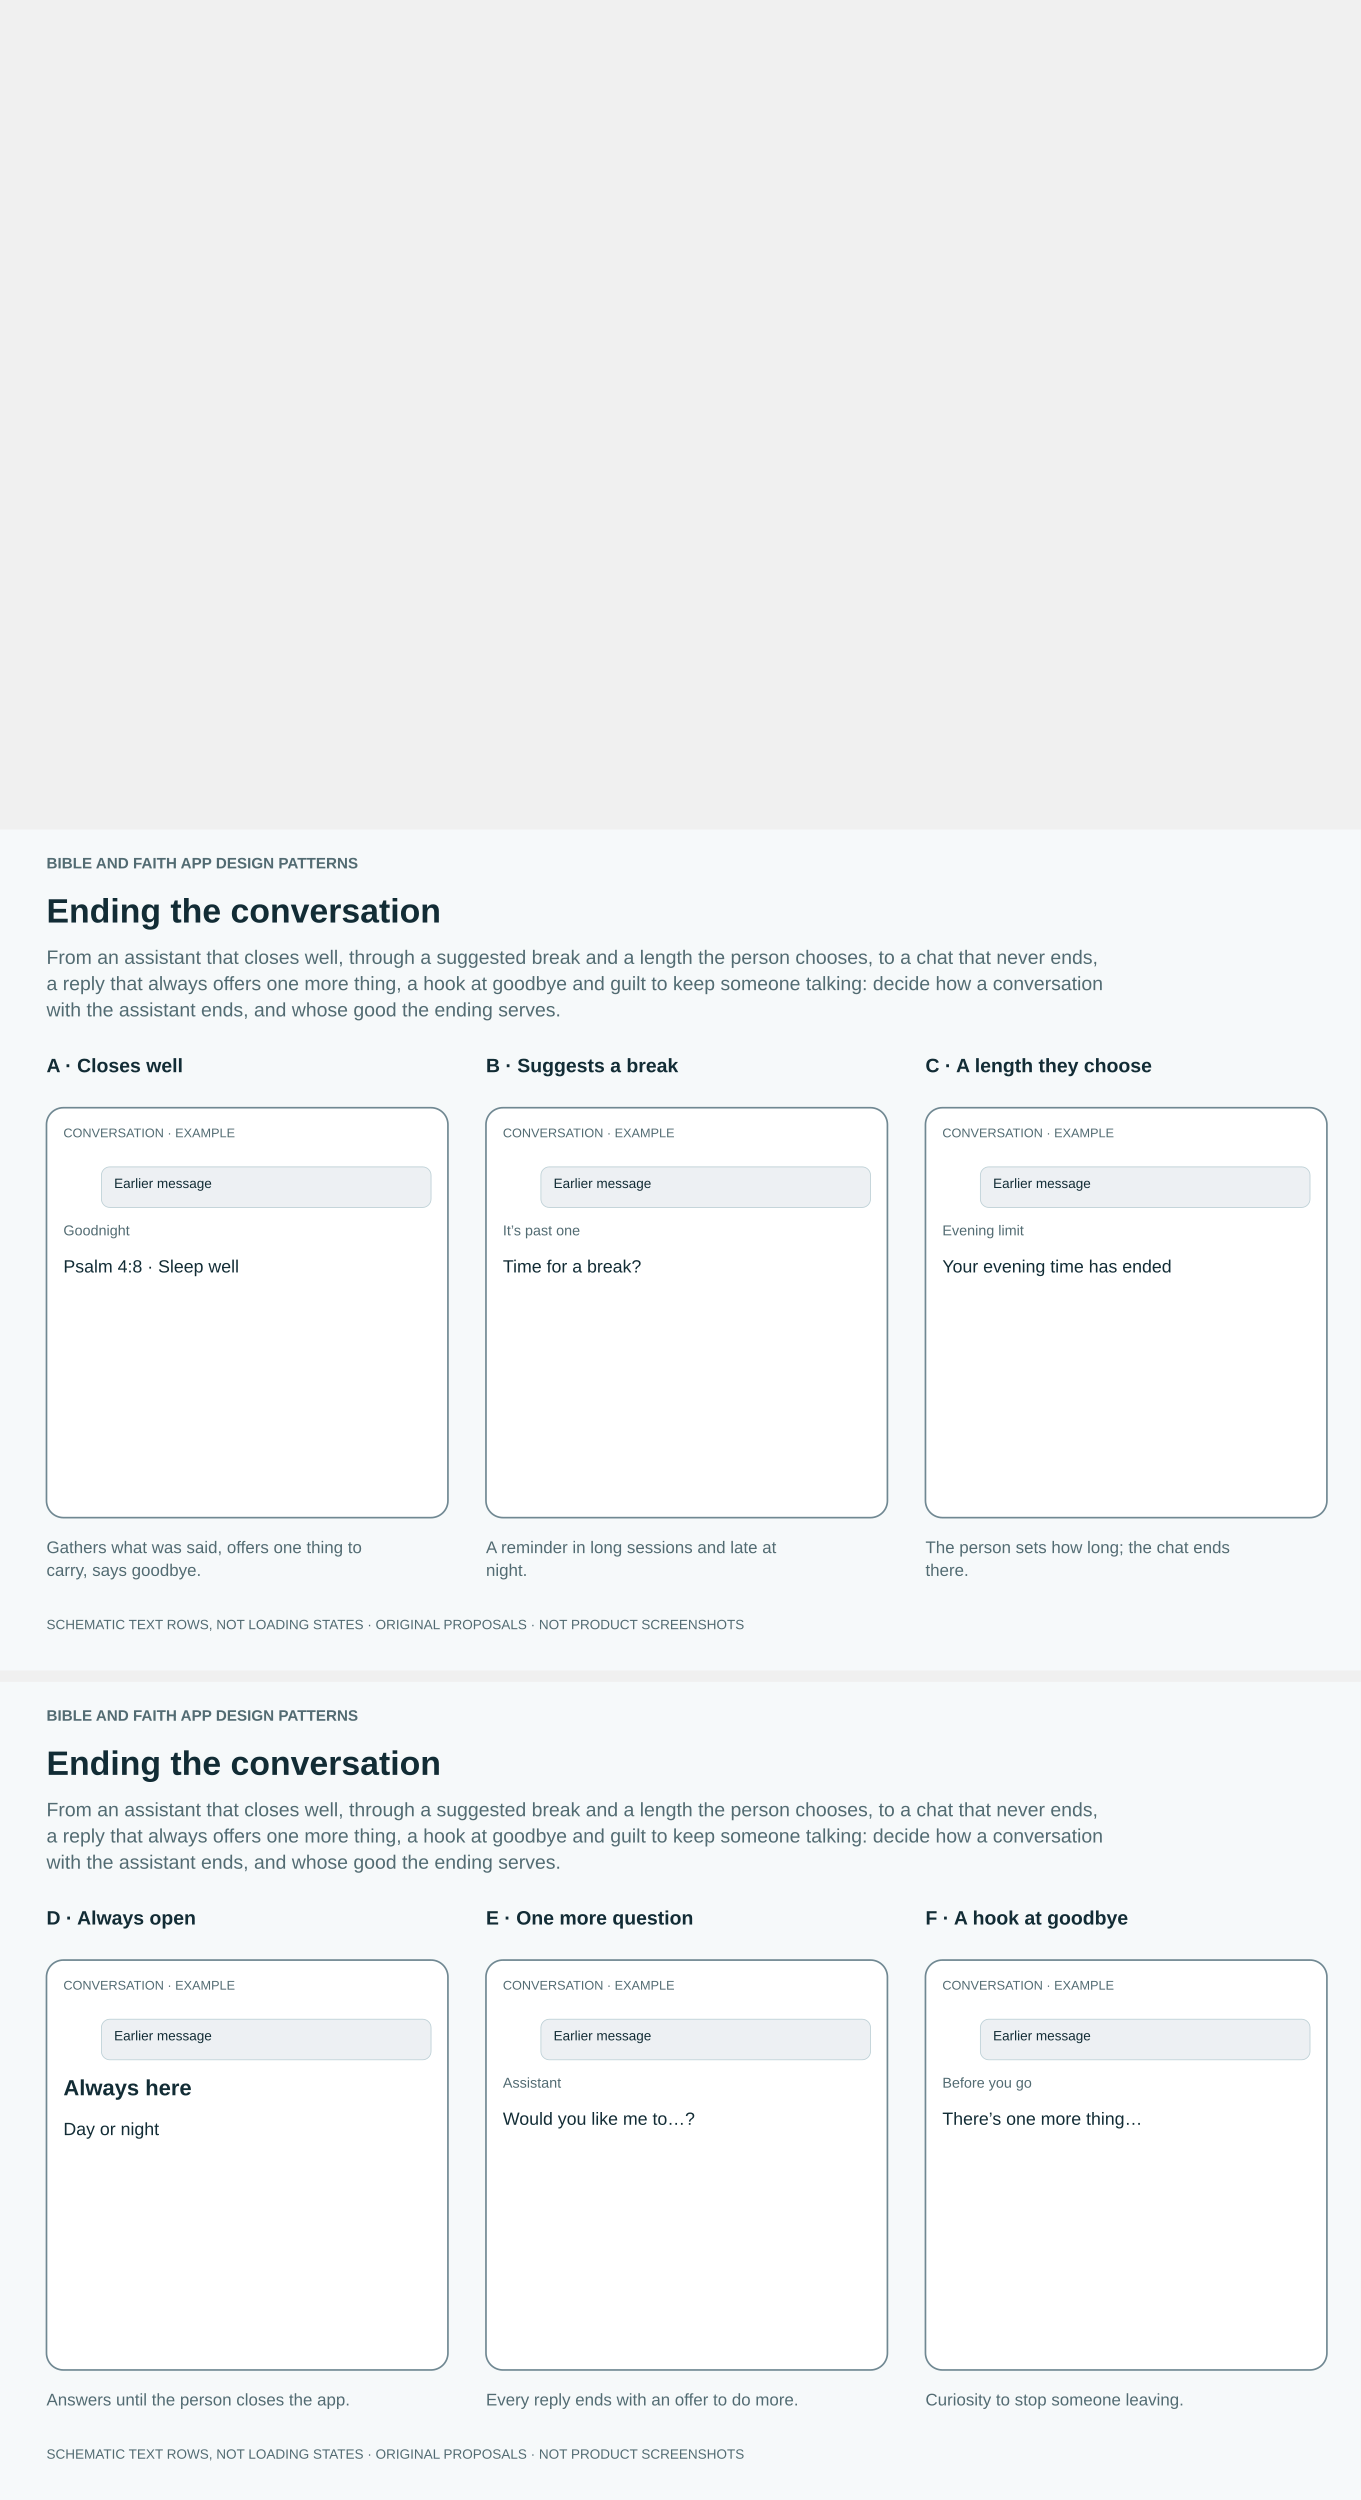
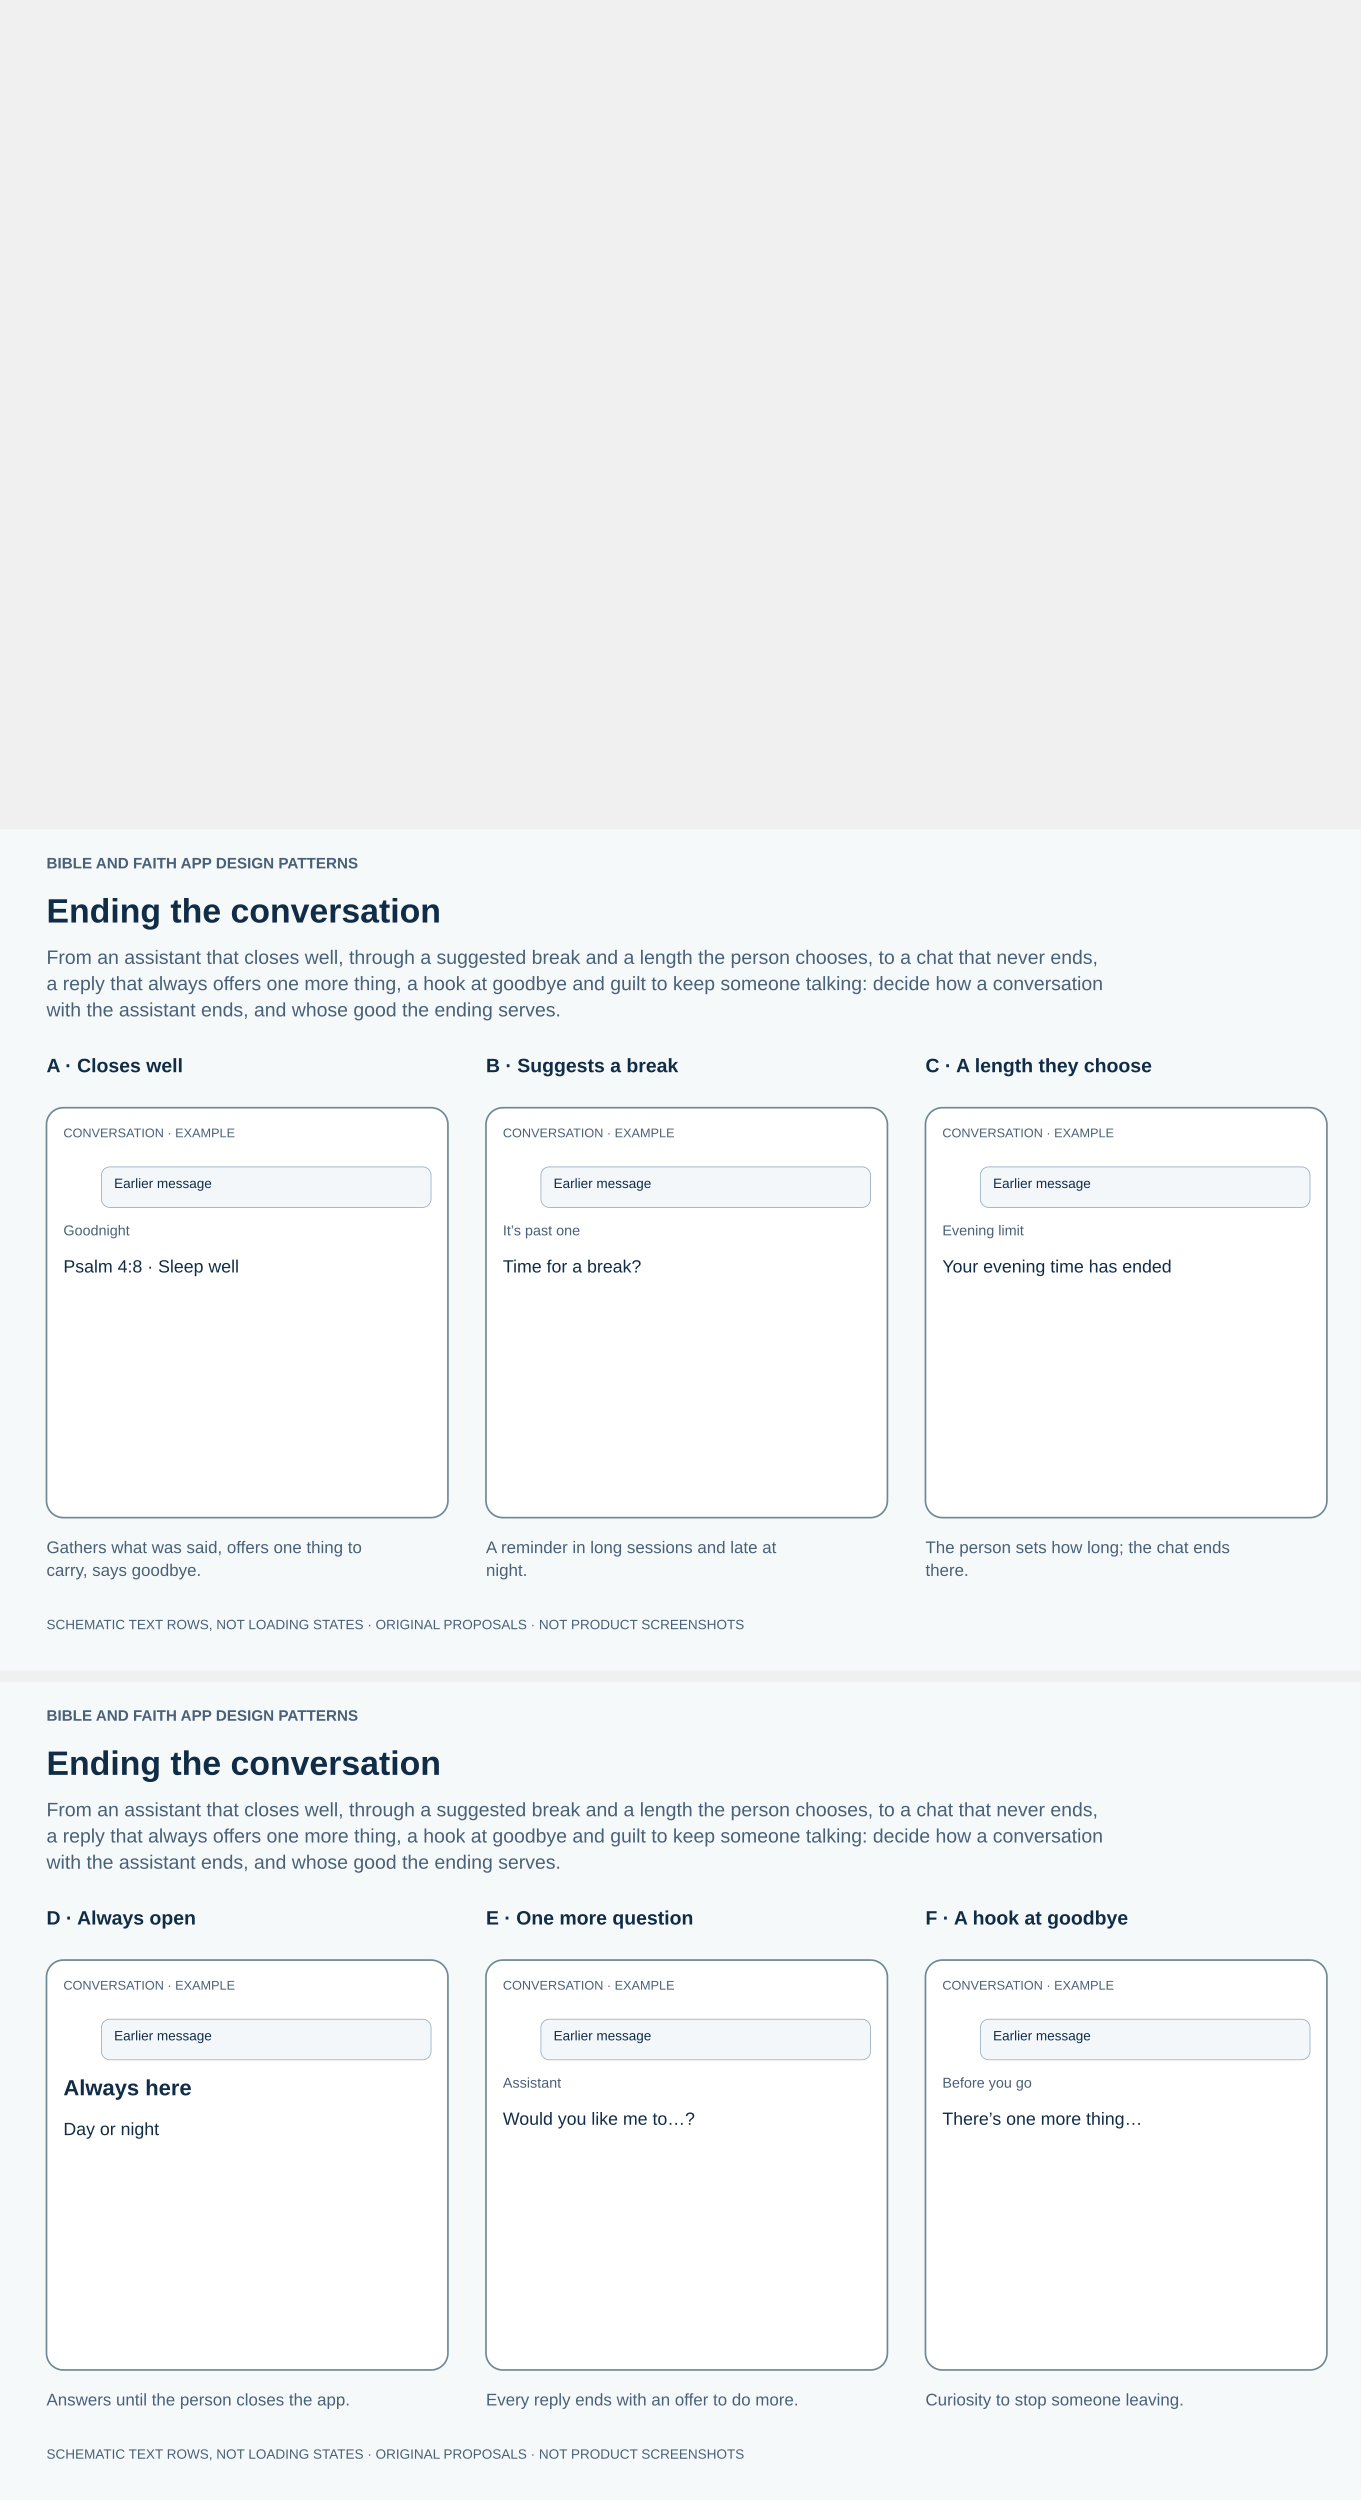
- <svg xmlns="http://www.w3.org/2000/svg" viewBox="0 0 1610 2958" role="img" aria-label="Ending the conversation">
+ <svg xmlns="http://www.w3.org/2000/svg" viewBox="0 0 1610 2958" role="img" aria-label="Ending the conversation" data-illustration-theme="light">
  <svg y="0" viewBox="0 0 1610 995" role="img" aria-labelledby="title-0 desc-0">
    <rect width="1610" height="995" fill="#f6f9fa" />
    <g font-family="Arial, sans-serif">
-       <text x="55" y="46" font-size="18" fill="#526b72" font-weight="700">BIBLE AND FAITH APP DESIGN PATTERNS</text>
-       <text x="55" y="110" font-size="40" fill="#122c35" font-weight="700">Ending the conversation</text>
-       <text x="55" y="159.0" font-size="23" fill="#526b72">From an assistant that closes well, through a suggested break and a length the person chooses, to a chat that never ends,</text>
-       <text x="55" y="190.05" font-size="23" fill="#526b72">a reply that always offers one more thing, a hook at goodbye and guilt to keep someone talking: decide how a conversation</text>
-       <text x="55" y="221.1" font-size="23" fill="#526b72">with the assistant ends, and whose good the ending serves.</text>
-       <rect x="55" y="329.15" width="475" height="485.0" rx="20" fill="#fff" stroke="#708892" stroke-width="2" />
-       <text x="55" y="287.15" font-size="23" fill="#122c35" font-weight="700">A · Closes well</text>
-       <text x="75" y="364.15" font-size="15" fill="#526b72">CONVERSATION · EXAMPLE</text>
-       <rect x="120" y="399.15" width="390" height="48" rx="10" fill="#edf0f3" stroke="#bdd0d6" />
-       <text x="135" y="424.15" font-size="16" fill="#122c35">Earlier message</text>
-       <text x="75" y="480.15" font-size="17" fill="#526b72">Goodnight</text>
-       <text x="75" y="524.1" font-size="21" fill="#122c35">Psalm 4:8 · Sleep well</text>
-       <rect x="575" y="329.15" width="475" height="485.0" rx="20" fill="#fff" stroke="#708892" stroke-width="2" />
-       <text x="575" y="287.15" font-size="23" fill="#122c35" font-weight="700">B · Suggests a break</text>
-       <text x="595" y="364.15" font-size="15" fill="#526b72">CONVERSATION · EXAMPLE</text>
-       <rect x="640" y="399.15" width="390" height="48" rx="10" fill="#edf0f3" stroke="#bdd0d6" />
-       <text x="655" y="424.15" font-size="16" fill="#122c35">Earlier message</text>
-       <text x="595" y="480.15" font-size="17" fill="#526b72">It’s past one</text>
-       <text x="595" y="524.1" font-size="21" fill="#122c35">Time for a break?</text>
-       <rect x="1095" y="329.15" width="475" height="485.0" rx="20" fill="#fff" stroke="#708892" stroke-width="2" />
-       <text x="1095" y="287.15" font-size="23" fill="#122c35" font-weight="700">C · A length they choose</text>
-       <text x="1115" y="364.15" font-size="15" fill="#526b72">CONVERSATION · EXAMPLE</text>
-       <rect x="1160" y="399.15" width="390" height="48" rx="10" fill="#edf0f3" stroke="#bdd0d6" />
-       <text x="1175" y="424.15" font-size="16" fill="#122c35">Earlier message</text>
-       <text x="1115" y="480.15" font-size="17" fill="#526b72">Evening limit</text>
-       <text x="1115" y="524.1" font-size="21" fill="#122c35">Your evening time has ended</text>
-       <text x="55" y="856.15" font-size="20" fill="#526b72">Gathers what was said, offers one thing to</text>
-       <text x="55" y="883.15" font-size="20" fill="#526b72">carry, says goodbye.</text>
-       <text x="575" y="856.15" font-size="20" fill="#526b72">A reminder in long sessions and late at</text>
-       <text x="575" y="883.15" font-size="20" fill="#526b72">night.</text>
-       <text x="1095" y="856.15" font-size="20" fill="#526b72">The person sets how long; the chat ends</text>
-       <text x="1095" y="883.15" font-size="20" fill="#526b72">there.</text>
-       <text x="55" y="946.15" font-size="16" fill="#526b72">SCHEMATIC TEXT ROWS, NOT LOADING STATES · ORIGINAL PROPOSALS · NOT PRODUCT SCREENSHOTS</text>
+       <text x="55" y="46" font-size="18" fill="#486078" font-weight="700">BIBLE AND FAITH APP DESIGN PATTERNS</text>
+       <text x="55" y="110" font-size="40" fill="#102c47" font-weight="700">Ending the conversation</text>
+       <text x="55" y="159.0" font-size="23" fill="#486078">From an assistant that closes well, through a suggested break and a length the person chooses, to a chat that never ends,</text>
+       <text x="55" y="190.05" font-size="23" fill="#486078">a reply that always offers one more thing, a hook at goodbye and guilt to keep someone talking: decide how a conversation</text>
+       <text x="55" y="221.1" font-size="23" fill="#486078">with the assistant ends, and whose good the ending serves.</text>
+       <rect x="55" y="329.15" width="475" height="485.0" rx="20" fill="#ffffff" stroke="#708892" stroke-width="2" />
+       <text x="55" y="287.15" font-size="23" fill="#102c47" font-weight="700">A · Closes well</text>
+       <text x="75" y="364.15" font-size="15" fill="#486078">CONVERSATION · EXAMPLE</text>
+       <rect x="120" y="399.15" width="390" height="48" rx="10" fill="#f3f7fa" stroke="#9aafbf" />
+       <text x="135" y="424.15" font-size="16" fill="#102c47">Earlier message</text>
+       <text x="75" y="480.15" font-size="17" fill="#486078">Goodnight</text>
+       <text x="75" y="524.1" font-size="21" fill="#102c47">Psalm 4:8 · Sleep well</text>
+       <rect x="575" y="329.15" width="475" height="485.0" rx="20" fill="#ffffff" stroke="#708892" stroke-width="2" />
+       <text x="575" y="287.15" font-size="23" fill="#102c47" font-weight="700">B · Suggests a break</text>
+       <text x="595" y="364.15" font-size="15" fill="#486078">CONVERSATION · EXAMPLE</text>
+       <rect x="640" y="399.15" width="390" height="48" rx="10" fill="#f3f7fa" stroke="#9aafbf" />
+       <text x="655" y="424.15" font-size="16" fill="#102c47">Earlier message</text>
+       <text x="595" y="480.15" font-size="17" fill="#486078">It’s past one</text>
+       <text x="595" y="524.1" font-size="21" fill="#102c47">Time for a break?</text>
+       <rect x="1095" y="329.15" width="475" height="485.0" rx="20" fill="#ffffff" stroke="#708892" stroke-width="2" />
+       <text x="1095" y="287.15" font-size="23" fill="#102c47" font-weight="700">C · A length they choose</text>
+       <text x="1115" y="364.15" font-size="15" fill="#486078">CONVERSATION · EXAMPLE</text>
+       <rect x="1160" y="399.15" width="390" height="48" rx="10" fill="#f3f7fa" stroke="#9aafbf" />
+       <text x="1175" y="424.15" font-size="16" fill="#102c47">Earlier message</text>
+       <text x="1115" y="480.15" font-size="17" fill="#486078">Evening limit</text>
+       <text x="1115" y="524.1" font-size="21" fill="#102c47">Your evening time has ended</text>
+       <text x="55" y="856.15" font-size="20" fill="#486078">Gathers what was said, offers one thing to</text>
+       <text x="55" y="883.15" font-size="20" fill="#486078">carry, says goodbye.</text>
+       <text x="575" y="856.15" font-size="20" fill="#486078">A reminder in long sessions and late at</text>
+       <text x="575" y="883.15" font-size="20" fill="#486078">night.</text>
+       <text x="1095" y="856.15" font-size="20" fill="#486078">The person sets how long; the chat ends</text>
+       <text x="1095" y="883.15" font-size="20" fill="#486078">there.</text>
+       <text x="55" y="946.15" font-size="16" fill="#486078">SCHEMATIC TEXT ROWS, NOT LOADING STATES · ORIGINAL PROPOSALS · NOT PRODUCT SCREENSHOTS</text>
    </g>
  </svg>
  <svg y="995" viewBox="0 0 1610 968" role="img" aria-labelledby="title-3 desc-3">
    <rect width="1610" height="968" fill="#f6f9fa" />
    <g font-family="Arial, sans-serif">
-       <text x="55" y="46" font-size="18" fill="#526b72" font-weight="700">BIBLE AND FAITH APP DESIGN PATTERNS</text>
-       <text x="55" y="110" font-size="40" fill="#122c35" font-weight="700">Ending the conversation</text>
-       <text x="55" y="159.0" font-size="23" fill="#526b72">From an assistant that closes well, through a suggested break and a length the person chooses, to a chat that never ends,</text>
-       <text x="55" y="190.05" font-size="23" fill="#526b72">a reply that always offers one more thing, a hook at goodbye and guilt to keep someone talking: decide how a conversation</text>
-       <text x="55" y="221.1" font-size="23" fill="#526b72">with the assistant ends, and whose good the ending serves.</text>
-       <rect x="55" y="329.15" width="475" height="485.0" rx="20" fill="#fff" stroke="#708892" stroke-width="2" />
-       <text x="55" y="287.15" font-size="23" fill="#122c35" font-weight="700">D · Always open</text>
-       <text x="75" y="364.15" font-size="15" fill="#526b72">CONVERSATION · EXAMPLE</text>
-       <rect x="120" y="399.15" width="390" height="48" rx="10" fill="#edf0f3" stroke="#bdd0d6" />
-       <text x="135" y="424.15" font-size="16" fill="#122c35">Earlier message</text>
-       <text x="75" y="489.15" font-size="26" fill="#122c35" font-weight="700">Always here</text>
-       <text x="75" y="536.25" font-size="21" fill="#122c35">Day or night</text>
-       <rect x="575" y="329.15" width="475" height="485.0" rx="20" fill="#fff" stroke="#708892" stroke-width="2" />
-       <text x="575" y="287.15" font-size="23" fill="#122c35" font-weight="700">E · One more question</text>
-       <text x="595" y="364.15" font-size="15" fill="#526b72">CONVERSATION · EXAMPLE</text>
-       <rect x="640" y="399.15" width="390" height="48" rx="10" fill="#edf0f3" stroke="#bdd0d6" />
-       <text x="655" y="424.15" font-size="16" fill="#122c35">Earlier message</text>
-       <text x="595" y="480.15" font-size="17" fill="#526b72">Assistant</text>
-       <text x="595" y="524.1" font-size="21" fill="#122c35">Would you like me to…?</text>
-       <rect x="1095" y="329.15" width="475" height="485.0" rx="20" fill="#fff" stroke="#708892" stroke-width="2" />
-       <text x="1095" y="287.15" font-size="23" fill="#122c35" font-weight="700">F · A hook at goodbye</text>
-       <text x="1115" y="364.15" font-size="15" fill="#526b72">CONVERSATION · EXAMPLE</text>
-       <rect x="1160" y="399.15" width="390" height="48" rx="10" fill="#edf0f3" stroke="#bdd0d6" />
-       <text x="1175" y="424.15" font-size="16" fill="#122c35">Earlier message</text>
-       <text x="1115" y="480.15" font-size="17" fill="#526b72">Before you go</text>
-       <text x="1115" y="524.1" font-size="21" fill="#122c35">There’s one more thing…</text>
-       <text x="55" y="856.15" font-size="20" fill="#526b72">Answers until the person closes the app.</text>
-       <text x="575" y="856.15" font-size="20" fill="#526b72">Every reply ends with an offer to do more.</text>
-       <text x="1095" y="856.15" font-size="20" fill="#526b72">Curiosity to stop someone leaving.</text>
-       <text x="55" y="919.15" font-size="16" fill="#526b72">SCHEMATIC TEXT ROWS, NOT LOADING STATES · ORIGINAL PROPOSALS · NOT PRODUCT SCREENSHOTS</text>
+       <text x="55" y="46" font-size="18" fill="#486078" font-weight="700">BIBLE AND FAITH APP DESIGN PATTERNS</text>
+       <text x="55" y="110" font-size="40" fill="#102c47" font-weight="700">Ending the conversation</text>
+       <text x="55" y="159.0" font-size="23" fill="#486078">From an assistant that closes well, through a suggested break and a length the person chooses, to a chat that never ends,</text>
+       <text x="55" y="190.05" font-size="23" fill="#486078">a reply that always offers one more thing, a hook at goodbye and guilt to keep someone talking: decide how a conversation</text>
+       <text x="55" y="221.1" font-size="23" fill="#486078">with the assistant ends, and whose good the ending serves.</text>
+       <rect x="55" y="329.15" width="475" height="485.0" rx="20" fill="#ffffff" stroke="#708892" stroke-width="2" />
+       <text x="55" y="287.15" font-size="23" fill="#102c47" font-weight="700">D · Always open</text>
+       <text x="75" y="364.15" font-size="15" fill="#486078">CONVERSATION · EXAMPLE</text>
+       <rect x="120" y="399.15" width="390" height="48" rx="10" fill="#f3f7fa" stroke="#9aafbf" />
+       <text x="135" y="424.15" font-size="16" fill="#102c47">Earlier message</text>
+       <text x="75" y="489.15" font-size="26" fill="#102c47" font-weight="700">Always here</text>
+       <text x="75" y="536.25" font-size="21" fill="#102c47">Day or night</text>
+       <rect x="575" y="329.15" width="475" height="485.0" rx="20" fill="#ffffff" stroke="#708892" stroke-width="2" />
+       <text x="575" y="287.15" font-size="23" fill="#102c47" font-weight="700">E · One more question</text>
+       <text x="595" y="364.15" font-size="15" fill="#486078">CONVERSATION · EXAMPLE</text>
+       <rect x="640" y="399.15" width="390" height="48" rx="10" fill="#f3f7fa" stroke="#9aafbf" />
+       <text x="655" y="424.15" font-size="16" fill="#102c47">Earlier message</text>
+       <text x="595" y="480.15" font-size="17" fill="#486078">Assistant</text>
+       <text x="595" y="524.1" font-size="21" fill="#102c47">Would you like me to…?</text>
+       <rect x="1095" y="329.15" width="475" height="485.0" rx="20" fill="#ffffff" stroke="#708892" stroke-width="2" />
+       <text x="1095" y="287.15" font-size="23" fill="#102c47" font-weight="700">F · A hook at goodbye</text>
+       <text x="1115" y="364.15" font-size="15" fill="#486078">CONVERSATION · EXAMPLE</text>
+       <rect x="1160" y="399.15" width="390" height="48" rx="10" fill="#f3f7fa" stroke="#9aafbf" />
+       <text x="1175" y="424.15" font-size="16" fill="#102c47">Earlier message</text>
+       <text x="1115" y="480.15" font-size="17" fill="#486078">Before you go</text>
+       <text x="1115" y="524.1" font-size="21" fill="#102c47">There’s one more thing…</text>
+       <text x="55" y="856.15" font-size="20" fill="#486078">Answers until the person closes the app.</text>
+       <text x="575" y="856.15" font-size="20" fill="#486078">Every reply ends with an offer to do more.</text>
+       <text x="1095" y="856.15" font-size="20" fill="#486078">Curiosity to stop someone leaving.</text>
+       <text x="55" y="919.15" font-size="16" fill="#486078">SCHEMATIC TEXT ROWS, NOT LOADING STATES · ORIGINAL PROPOSALS · NOT PRODUCT SCREENSHOTS</text>
    </g>
  </svg>
  <svg y="1963" viewBox="0 0 1610 995" role="img" aria-labelledby="title-6 desc-6">
    <rect width="1610" height="995" fill="#f6f9fa" />
    <g font-family="Arial, sans-serif">
-       <text x="55" y="46" font-size="18" fill="#526b72" font-weight="700">BIBLE AND FAITH APP DESIGN PATTERNS</text>
-       <text x="55" y="110" font-size="40" fill="#122c35" font-weight="700">Ending the conversation</text>
-       <text x="55" y="159.0" font-size="23" fill="#526b72">From an assistant that closes well, through a suggested break and a length the person chooses, to a chat that never ends,</text>
-       <text x="55" y="190.05" font-size="23" fill="#526b72">a reply that always offers one more thing, a hook at goodbye and guilt to keep someone talking: decide how a conversation</text>
-       <text x="55" y="221.1" font-size="23" fill="#526b72">with the assistant ends, and whose good the ending serves.</text>
-       <rect x="55" y="329.15" width="475" height="485.0" rx="20" fill="#fff" stroke="#708892" stroke-width="2" />
-       <text x="55" y="287.15" font-size="23" fill="#122c35" font-weight="700">G · Guilt to stay</text>
-       <text x="75" y="364.15" font-size="15" fill="#526b72">CONVERSATION · EXAMPLE</text>
-       <rect x="120" y="399.15" width="390" height="48" rx="10" fill="#edf0f3" stroke="#bdd0d6" />
-       <text x="135" y="424.15" font-size="16" fill="#122c35">Earlier message</text>
-       <text x="75" y="480.15" font-size="17" fill="#526b72">Leaving already?</text>
-       <text x="75" y="524.1" font-size="21" fill="#122c35">I thought we were getting somewhere</text>
-       <text x="55" y="856.15" font-size="20" fill="#526b72">Sadness or pressure when someone says</text>
-       <text x="55" y="883.15" font-size="20" fill="#526b72">goodbye.</text>
-       <text x="55" y="946.15" font-size="16" fill="#526b72">SCHEMATIC TEXT ROWS, NOT LOADING STATES · ORIGINAL PROPOSALS · NOT PRODUCT SCREENSHOTS</text>
+       <text x="55" y="46" font-size="18" fill="#486078" font-weight="700">BIBLE AND FAITH APP DESIGN PATTERNS</text>
+       <text x="55" y="110" font-size="40" fill="#102c47" font-weight="700">Ending the conversation</text>
+       <text x="55" y="159.0" font-size="23" fill="#486078">From an assistant that closes well, through a suggested break and a length the person chooses, to a chat that never ends,</text>
+       <text x="55" y="190.05" font-size="23" fill="#486078">a reply that always offers one more thing, a hook at goodbye and guilt to keep someone talking: decide how a conversation</text>
+       <text x="55" y="221.1" font-size="23" fill="#486078">with the assistant ends, and whose good the ending serves.</text>
+       <rect x="55" y="329.15" width="475" height="485.0" rx="20" fill="#ffffff" stroke="#708892" stroke-width="2" />
+       <text x="55" y="287.15" font-size="23" fill="#102c47" font-weight="700">G · Guilt to stay</text>
+       <text x="75" y="364.15" font-size="15" fill="#486078">CONVERSATION · EXAMPLE</text>
+       <rect x="120" y="399.15" width="390" height="48" rx="10" fill="#f3f7fa" stroke="#9aafbf" />
+       <text x="135" y="424.15" font-size="16" fill="#102c47">Earlier message</text>
+       <text x="75" y="480.15" font-size="17" fill="#486078">Leaving already?</text>
+       <text x="75" y="524.1" font-size="21" fill="#102c47">I thought we were getting somewhere</text>
+       <text x="55" y="856.15" font-size="20" fill="#486078">Sadness or pressure when someone says</text>
+       <text x="55" y="883.15" font-size="20" fill="#486078">goodbye.</text>
+       <text x="55" y="946.15" font-size="16" fill="#486078">SCHEMATIC TEXT ROWS, NOT LOADING STATES · ORIGINAL PROPOSALS · NOT PRODUCT SCREENSHOTS</text>
    </g>
  </svg>
</svg>
